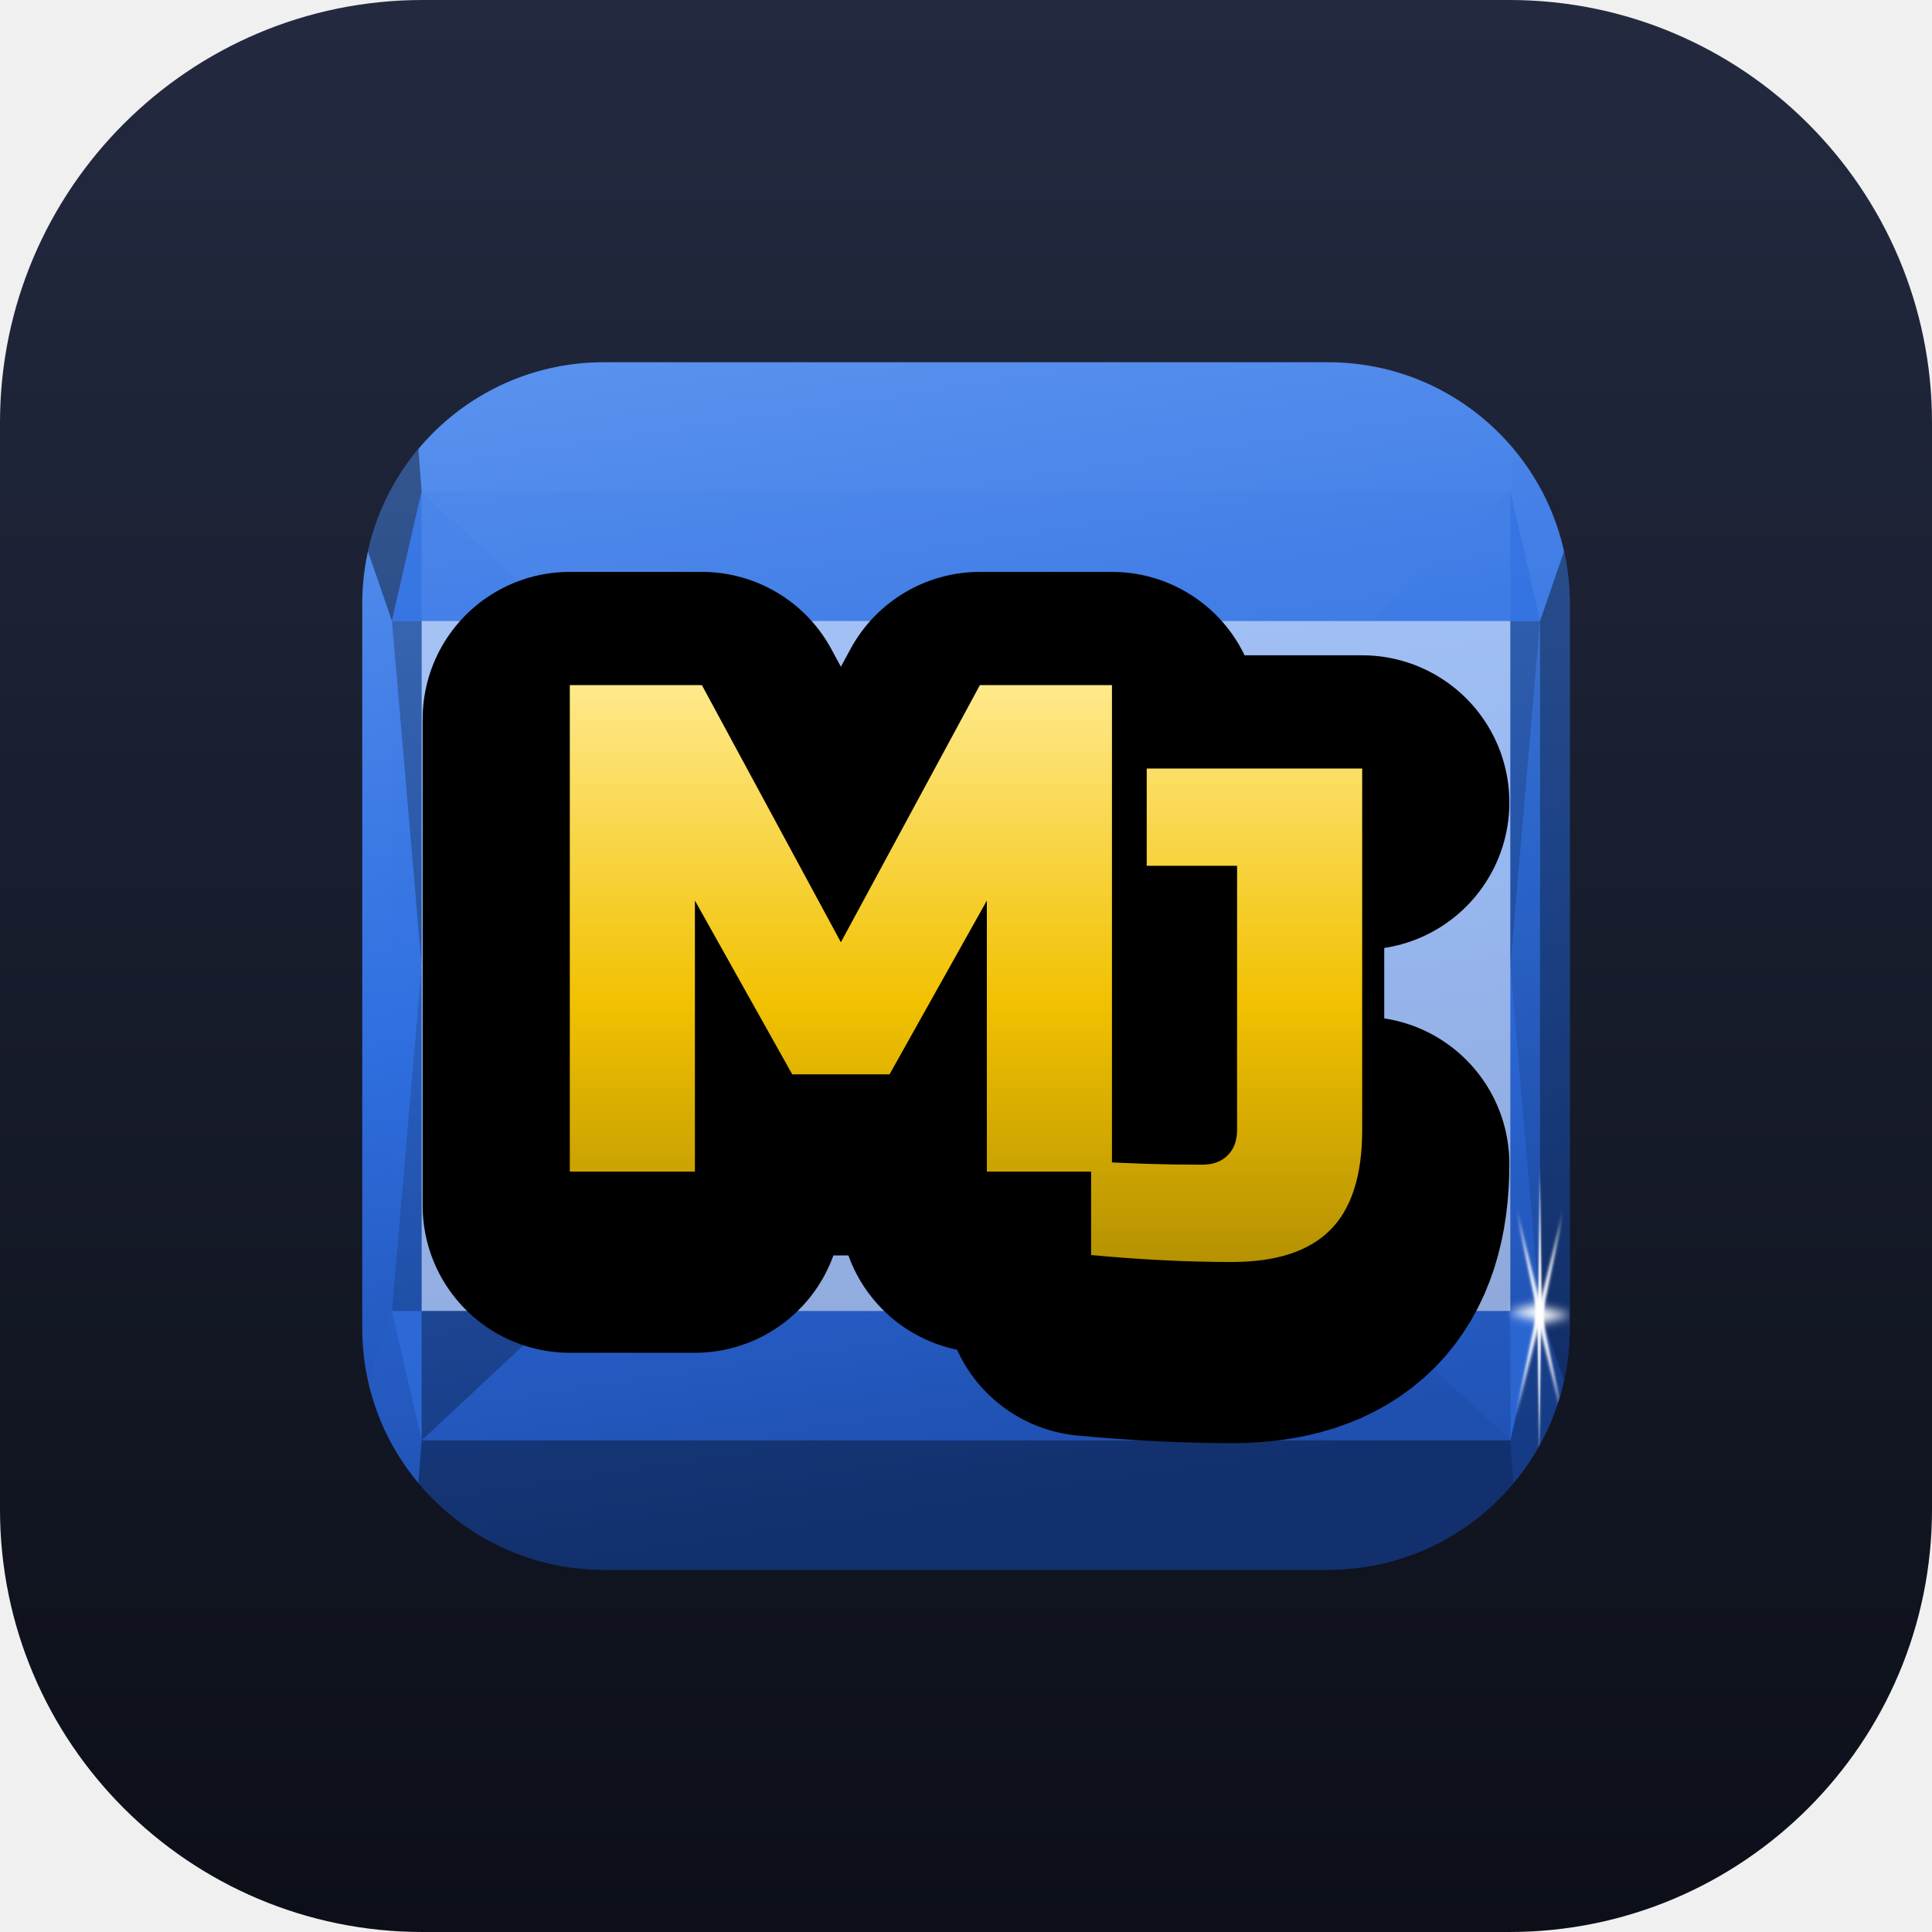
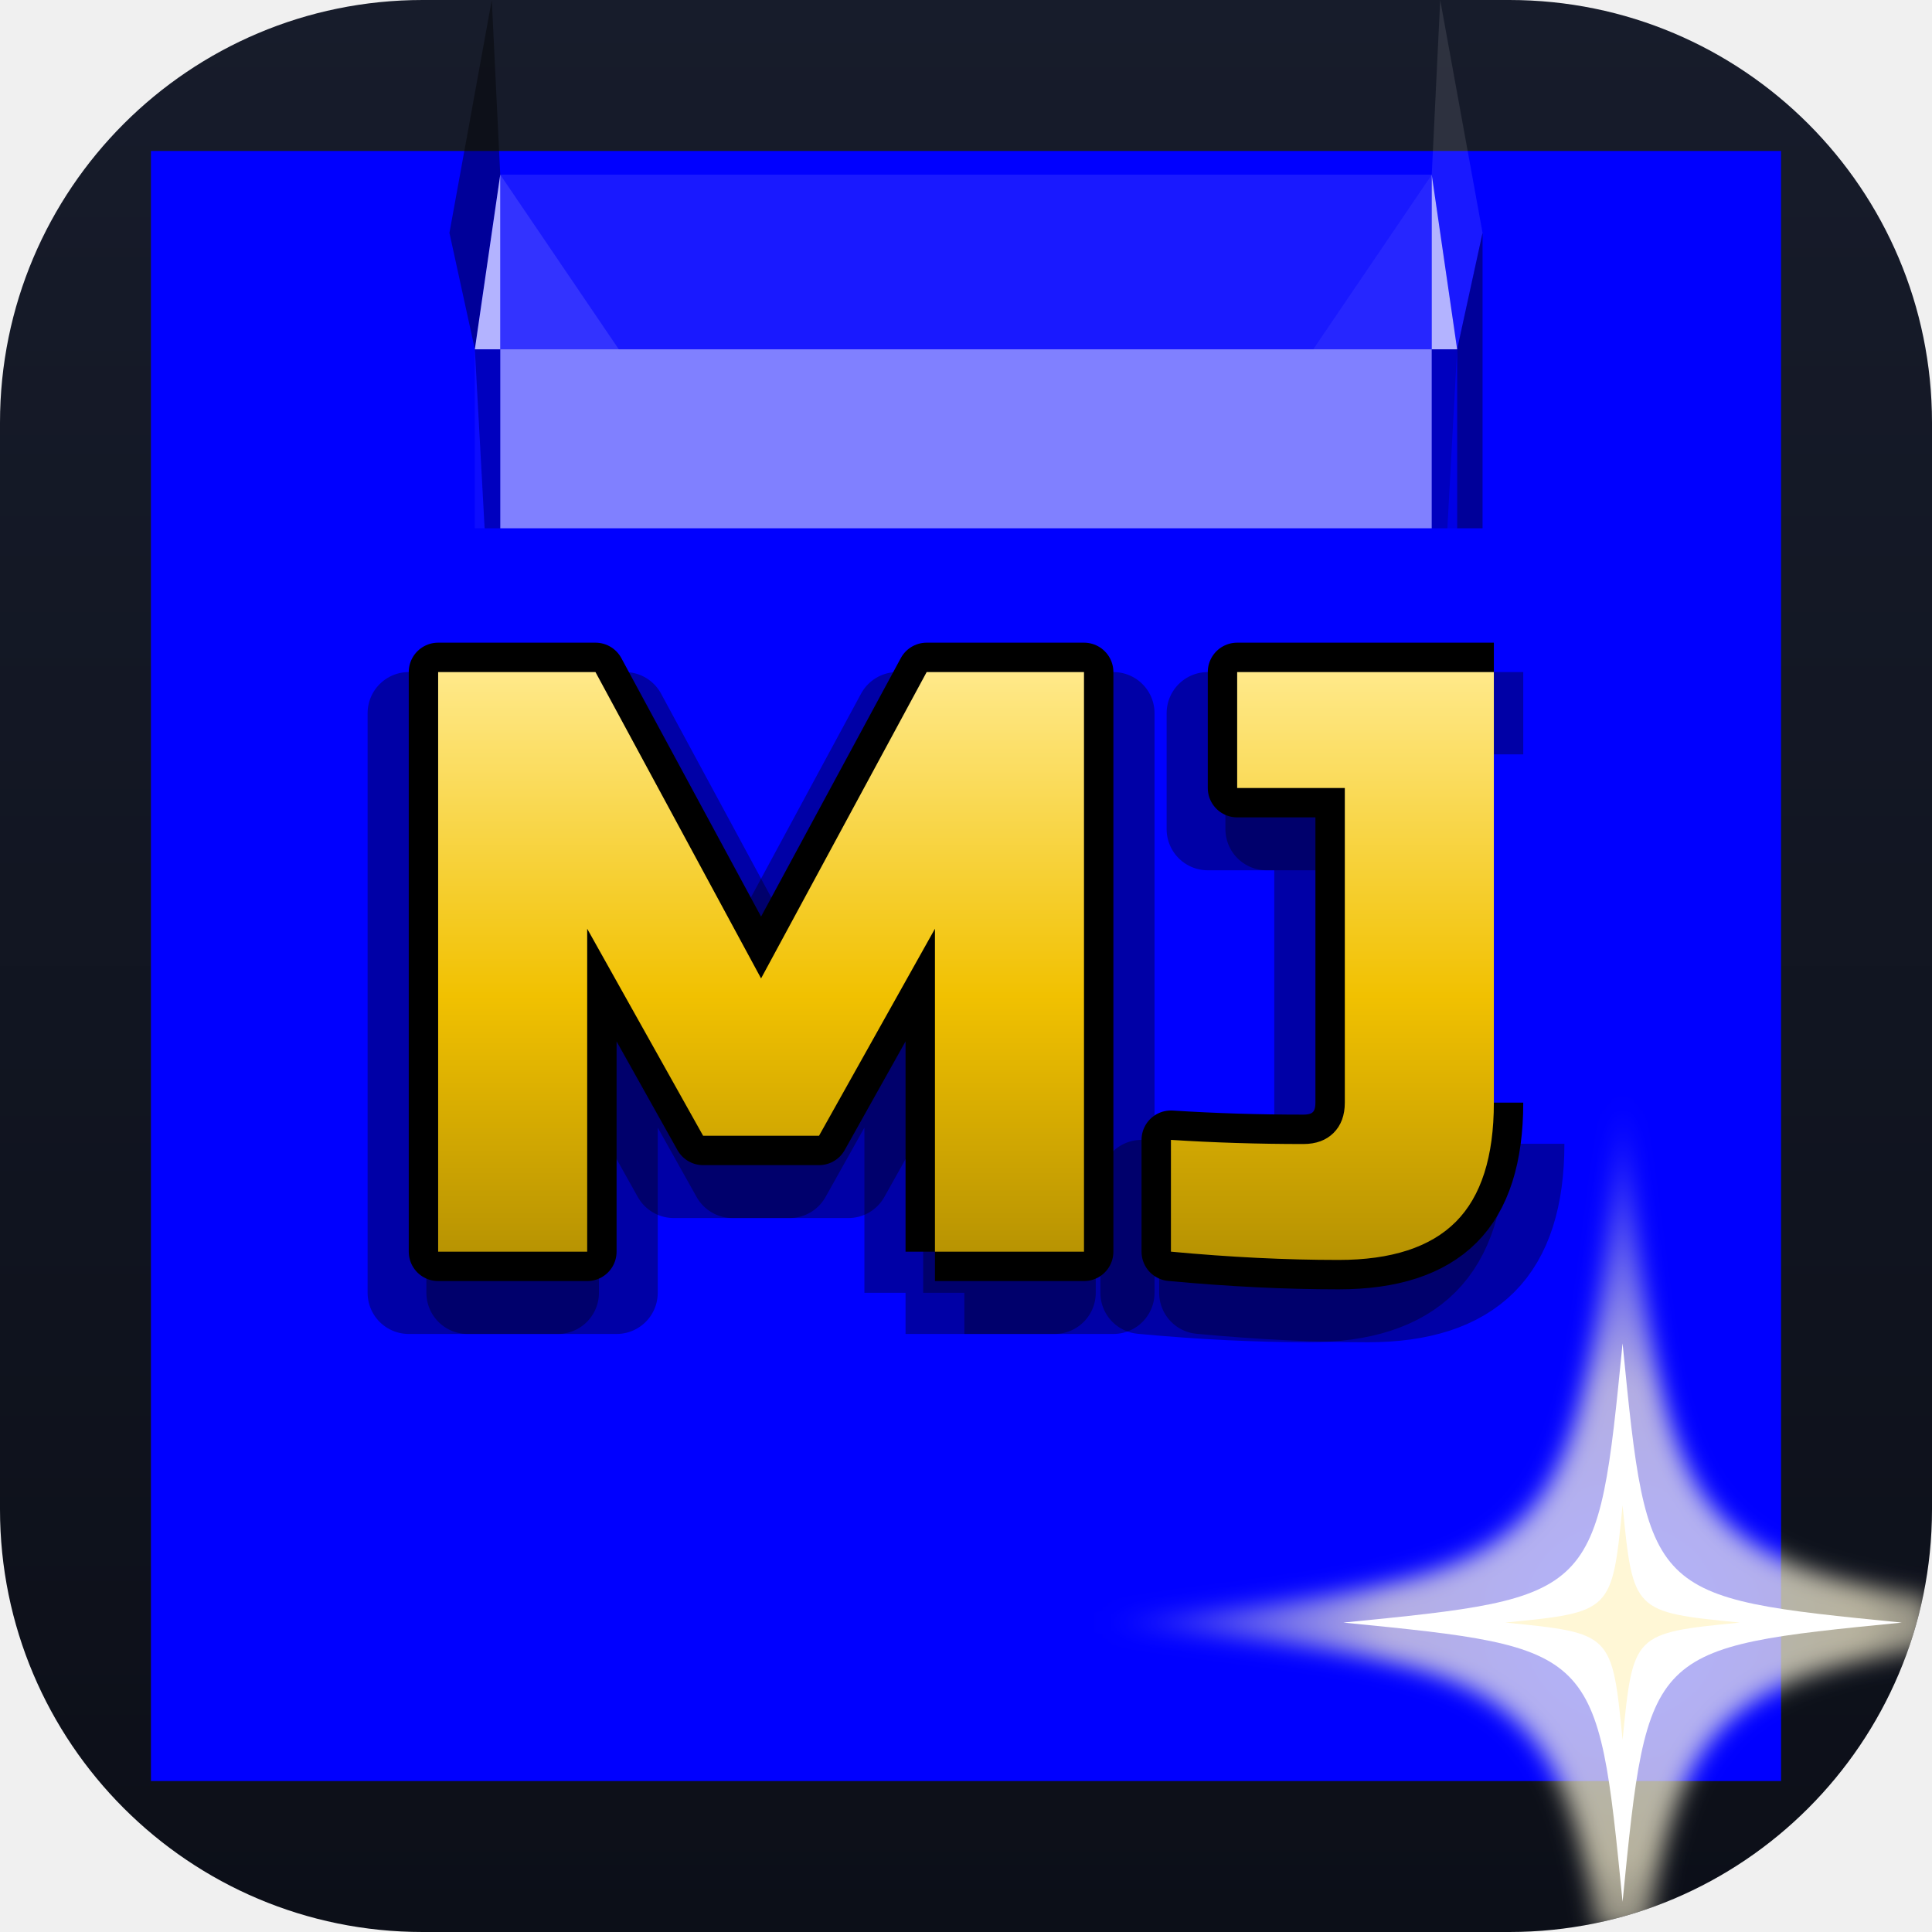
<svg xmlns="http://www.w3.org/2000/svg" width="512" height="512" viewBox="0 0 512 512" role="img" aria-label="Blue jewel with gold MJ monogram">
  <defs>
    <linearGradient id="a-bg" x1="0" y1="0" x2="0" y2="1">
-       <stop offset="0%" stop-color="#232a40" />
+       <stop offset="0%" stop-color="#171c2b" />
      <stop offset="100%" stop-color="#0c0f18" />
-     </linearGradient>
-     <linearGradient id="a-blue" x1="0" y1="0" x2="0.15" y2="1">
-       <stop offset="0%" stop-color="#5b93ef" />
-       <stop offset="55%" stop-color="#2f6fe0" />
-       <stop offset="100%" stop-color="#1c4aa8" />
    </linearGradient>
    <linearGradient id="a-gold" x1="0" y1="0" x2="0" y2="1">
      <stop offset="0%" stop-color="#ffe98a" />
      <stop offset="55%" stop-color="#f1c101" />
      <stop offset="100%" stop-color="#b69202" />
    </linearGradient>
-     <clipPath id="a-clip">
-       <rect x="96" y="96" width="320" height="320" rx="64" />
+     <radialGradient id="a-sparkle" cx="0.5" cy="0.5" r="0.5">
+       <stop offset="0%" stop-color="#ffffff" />
+       <stop offset="45%" stop-color="#fff7d6" />
+       <stop offset="100%" stop-color="#fff7d6" stop-opacity="0" />
+     </radialGradient>
+     <filter id="a-sparkblur" x="-80%" y="-80%" width="260%" height="260%">
+       <feGaussianBlur stdDeviation="3" />
+     </filter>
+     <clipPath id="a-frame">
+       <rect width="512" height="512" rx="112" />
    </clipPath>
    <linearGradient id="a-w1">
      <stop style="stop-color:#ffffff;stop-opacity:1;" offset="0" id="stop5936" />
    </linearGradient>
    <linearGradient id="a-w2">
      <stop style="stop-color:#ffffff;stop-opacity:1;" offset="0" id="stop5896" />
      <stop style="stop-color:#ffffff;stop-opacity:0.965;" offset="1" id="stop5898" />
    </linearGradient>
    <linearGradient id="a-w3">
      <stop style="stop-color:#ffffff;stop-opacity:1;" offset="0" id="stop5203" />
    </linearGradient>
    <radialGradient href="#a-w2" id="a-spark" cx="340" cy="1042.362" fx="340" fy="1042.362" r="13.846" gradientUnits="userSpaceOnUse" />
    <filter id="a-blur" color-interpolation-filters="sRGB">
      <feGaussianBlur stdDeviation="0.436" id="a-blurfe" />
    </filter>
    <radialGradient href="#a-w1" id="a-gloss" cx="212.5" cy="982.362" fx="212.5" fy="982.362" r="182.5" gradientTransform="matrix(1.506849,0,0,0.2191781,-15.20548,767.0499)" gradientUnits="userSpaceOnUse" />
  </defs>
  <rect width="512" height="512" rx="112" fill="url(#a-bg)" />
-   <rect x="96" y="96" width="320" height="320" rx="64" fill="url(#a-blue)" />
-   <g clip-path="url(#a-clip)">
-     <g transform="translate(96 96) scale(0.52459 2.28571)">
-       <g transform="translate(0,-912.3622)">
-         <path id="path5470" d="m 30,942.362 550,0 0,80 -550,0 z" style="opacity:0.5;fill:url(#a-gloss);fill-opacity:1;stroke:none" />
-         <path id="path5470-1" d="m 0,932.362 25,-20 5,15 -15,15 z" style="opacity:0.4;fill:#000000;fill-opacity:1;stroke:none" />
-         <path id="path5470-1-6" d="m 0,1032.362 15,-10 15,15 -5,15 z" style="opacity:0.1;fill:#2f6fe0;fill-opacity:1;stroke:none" />
-         <path id="path5470-1-6-8" d="m 580,927.362 5,-15 25,20 -15,10 z" style="opacity:0.1;fill:#2f6fe0;fill-opacity:1;stroke:none" />
-         <path id="path5470-1-8" d="m 580,1037.362 15,-15 15,10 -25,20 z" style="opacity:0.2;fill:#000000;fill-opacity:1;stroke:none" />
-         <path id="path5470-1-8-2" d="m 30,1037.362 550,0 5,15 -560,0 z" style="opacity:0.35;fill:#000000;fill-opacity:1;stroke:none" />
-         <path id="path5470-1-8-2-7" d="m 610,932.362 0,100 -15,-10 0,-80 z" style="opacity:0.4;fill:#000000;fill-opacity:1;stroke:none" />
-         <path id="path5470-1-6-7" d="m 15,1022.362 15,0 0,15 z" style="opacity:0;fill:#2f6fe0;fill-opacity:1;stroke:none" />
-         <path id="path5470-1-1" d="m 15,1022.362 15,0 0,15 z" style="opacity:0.7;fill:#2f6fe0;fill-opacity:1;stroke:none" />
-         <path id="path5470-1-1-2" d="m 30,1037.362 0,-15 70,0 z" style="opacity:0.25;fill:#000000;fill-opacity:1;stroke:none" />
-         <path id="path5470-1-1-2-6" d="m 30,1022.362 -15,0 15,-40 z" style="opacity:0.15;fill:#000000;fill-opacity:1;stroke:none" />
-         <path id="path5470-1-1-2-6-0" d="m 15,942.362 15,40 0,-40 z" style="opacity:0.25;fill:#000000;fill-opacity:1;stroke:none" />
-         <path id="path5470-1-1-2-6-4" d="m 30,982.362 -15,40 0,-80 z" style="opacity:0.05;fill:#2f6fe0;fill-opacity:1;stroke:none" />
-         <path id="path5470-1-1-2-6-9" d="m 580,1022.362 15,0 -15,-40 z" style="opacity:0.1;fill:#2f6fe0;fill-opacity:1;stroke:none" />
-         <path id="path5470-1-1-2-6-0-4" d="m 595,942.362 -15,40 0,-40 z" style="opacity:0.25;fill:#000000;fill-opacity:1;stroke:none" />
-         <path id="path5470-1-1-2-6-4-6" d="m 580,982.362 15,40 0,-80 z" style="opacity:0.1;fill:#000000;fill-opacity:1;stroke:none" />
-         <path id="path5470-1-1-0" d="m 15,942.362 15,0 0,-15 z" style="opacity:0.7;fill:#2f6fe0;fill-opacity:1;stroke:none" />
-         <path id="path5470-1-1-2-3" d="m 30,927.362 0,15 70,0 z" style="opacity:0.2;fill:#2f6fe0;fill-opacity:1;stroke:none" />
-         <path id="path5470-1-1-6" d="m 595,1022.362 -15,0 0,15 z" style="opacity:0.7;fill:#2f6fe0;fill-opacity:1;stroke:none" />
-         <path id="path5470-1-1-2-2" d="m 580,1037.362 0,-15 -70,0 z" style="opacity:0.25;fill:#2f6fe0;fill-opacity:1;stroke:none" />
-         <path id="path5470-1-1-6-4" d="m 595,942.362 -15,0 0,-15 z" style="opacity:0.7;fill:#2f6fe0;fill-opacity:1;stroke:none" />
-         <path id="path5470-1-1-2-2-5" d="m 580,927.362 0,15 -70,0 z" style="opacity:0.15;fill:#2f6fe0;fill-opacity:1;stroke:none" />
-         <path id="path5470-1-6-88" d="m 30,1037.362 70,-15 410,0 70,15 z" style="opacity:0.1;fill:#2f6fe0;fill-opacity:1;stroke:none" />
-         <path id="path5470-1-6-88-1" d="m 30,927.362 70,15 410,0 70,-15 z" style="opacity:0.1;fill:#2f6fe0;fill-opacity:1;stroke:none" />
-         <path style="fill:url(#a-spark);fill-opacity:1;fill-rule:nonzero;stroke:none;filter:url(#a-blur)" id="path5836" d="m 340.118,1029.906 0.662,10.953 8.111,-7.221 -7.277,8.213 10.841,0.629 -10.953,0.662 7.221,8.111 -8.213,-7.277 -0.629,10.841 -0.662,-10.953 -8.111,7.221 7.277,-8.213 -10.841,-0.629 10.953,-0.662 -7.221,-8.111 8.213,7.277 z" transform="matrix(1.324015,0,0,1.324015,144.5979,-357.4278)" />
+   <g clip-path="url(#a-frame)">
+     <g>
+       <g>
+         <rect x="40" y="40" width="432" height="432" fill="#0000ff" />
+         <clipPath id="a-capL">
+           <rect x="0" y="0" width="30" height="140" />
+         </clipPath>
+         <g clip-path="url(#a-capL)">
+           <g transform="translate(40 0) scale(3.08571 3.08571) translate(0 -912.3622)">
+             <path id="path5470" d="m 30,942.362 550,0 0,80 -550,0 z" style="opacity:0.5;fill:url(#a-gloss);fill-opacity:1;stroke:none" />
+             <path id="path5470-1" d="m 0,932.362 25,-20 5,15 -15,15 z" style="opacity:0.4;fill:#000000;fill-opacity:1;stroke:none" />
+             <path id="path5470-1-6" d="m 0,1032.362 15,-10 15,15 -5,15 z" style="opacity:0.1;fill:#ffffff;fill-opacity:1;stroke:none" />
+             <path id="path5470-1-6-8" d="m 580,927.362 5,-15 25,20 -15,10 z" style="opacity:0.1;fill:#ffffff;fill-opacity:1;stroke:none" />
+             <path id="path5470-1-8" d="m 580,1037.362 15,-15 15,10 -25,20 z" style="opacity:0.2;fill:#000000;fill-opacity:1;stroke:none" />
+             <path id="path5470-1-8-2" d="m 30,1037.362 550,0 5,15 -560,0 z" style="opacity:0.35;fill:#000000;fill-opacity:1;stroke:none" />
+             <path id="path5470-1-8-2-7" d="m 610,932.362 0,100 -15,-10 0,-80 z" style="opacity:0.4;fill:#000000;fill-opacity:1;stroke:none" />
+             <path id="path5470-1-6-7" d="m 15,1022.362 15,0 0,15 z" style="opacity:0;fill:#ffffff;fill-opacity:1;stroke:none" />
+             <path id="path5470-1-1" d="m 15,1022.362 15,0 0,15 z" style="opacity:0.7;fill:#ffffff;fill-opacity:1;stroke:none" />
+             <path id="path5470-1-1-2" d="m 30,1037.362 0,-15 70,0 z" style="opacity:0.25;fill:#000000;fill-opacity:1;stroke:none" />
+             <path id="path5470-1-1-2-6" d="m 30,1022.362 -15,0 15,-40 z" style="opacity:0.15;fill:#000000;fill-opacity:1;stroke:none" />
+             <path id="path5470-1-1-2-6-0" d="m 15,942.362 15,40 0,-40 z" style="opacity:0.25;fill:#000000;fill-opacity:1;stroke:none" />
+             <path id="path5470-1-1-2-6-4" d="m 30,982.362 -15,40 0,-80 z" style="opacity:0.05;fill:#ffffff;fill-opacity:1;stroke:none" />
+             <path id="path5470-1-1-2-6-9" d="m 580,1022.362 15,0 -15,-40 z" style="opacity:0.1;fill:#ffffff;fill-opacity:1;stroke:none" />
+             <path id="path5470-1-1-2-6-0-4" d="m 595,942.362 -15,40 0,-40 z" style="opacity:0.25;fill:#000000;fill-opacity:1;stroke:none" />
+             <path id="path5470-1-1-2-6-4-6" d="m 580,982.362 15,40 0,-80 z" style="opacity:0.1;fill:#000000;fill-opacity:1;stroke:none" />
+             <path id="path5470-1-1-0" d="m 15,942.362 15,0 0,-15 z" style="opacity:0.7;fill:#ffffff;fill-opacity:1;stroke:none" />
+             <path id="path5470-1-1-2-3" d="m 30,927.362 0,15 70,0 z" style="opacity:0.2;fill:#ffffff;fill-opacity:1;stroke:none" />
+             <path id="path5470-1-1-6" d="m 595,1022.362 -15,0 0,15 z" style="opacity:0.7;fill:#ffffff;fill-opacity:1;stroke:none" />
+             <path id="path5470-1-1-2-2" d="m 580,1037.362 0,-15 -70,0 z" style="opacity:0.25;fill:#ffffff;fill-opacity:1;stroke:none" />
+             <path id="path5470-1-1-6-4" d="m 595,942.362 -15,0 0,-15 z" style="opacity:0.7;fill:#ffffff;fill-opacity:1;stroke:none" />
+             <path id="path5470-1-1-2-2-5" d="m 580,927.362 0,15 -70,0 z" style="opacity:0.15;fill:#ffffff;fill-opacity:1;stroke:none" />
+             <path id="path5470-1-6-88" d="m 30,1037.362 70,-15 410,0 70,15 z" style="opacity:0.1;fill:#ffffff;fill-opacity:1;stroke:none" />
+             <path id="path5470-1-6-88-1" d="m 30,927.362 70,15 410,0 70,-15 z" style="opacity:0.1;fill:#ffffff;fill-opacity:1;stroke:none" />
+             <path style="fill:url(#a-spark);fill-opacity:1;fill-rule:nonzero;stroke:none;filter:url(#a-blur)" id="path5836" d="m 340.118,1029.906 0.662,10.953 8.111,-7.221 -7.277,8.213 10.841,0.629 -10.953,0.662 7.221,8.111 -8.213,-7.277 -0.629,10.841 -0.662,-10.953 -8.111,7.221 7.277,-8.213 -10.841,-0.629 10.953,-0.662 -7.221,-8.111 8.213,7.277 z" transform="matrix(1.324015,0,0,1.324015,144.5979,-357.4278)" />
+           </g>
+         </g>
+         <clipPath id="a-mid">
+           <rect x="30" y="0" width="550" height="140" />
+         </clipPath>
+         <g clip-path="url(#a-mid)">
+           <g transform="translate(132.5714 0) scale(0.44883 3.08571) translate(-30 -912.3622)">
+             <path id="path5470" d="m 30,942.362 550,0 0,80 -550,0 z" style="opacity:0.5;fill:url(#a-gloss);fill-opacity:1;stroke:none" />
+             <path id="path5470-1" d="m 0,932.362 25,-20 5,15 -15,15 z" style="opacity:0.4;fill:#000000;fill-opacity:1;stroke:none" />
+             <path id="path5470-1-6" d="m 0,1032.362 15,-10 15,15 -5,15 z" style="opacity:0.1;fill:#ffffff;fill-opacity:1;stroke:none" />
+             <path id="path5470-1-6-8" d="m 580,927.362 5,-15 25,20 -15,10 z" style="opacity:0.1;fill:#ffffff;fill-opacity:1;stroke:none" />
+             <path id="path5470-1-8" d="m 580,1037.362 15,-15 15,10 -25,20 z" style="opacity:0.2;fill:#000000;fill-opacity:1;stroke:none" />
+             <path id="path5470-1-8-2" d="m 30,1037.362 550,0 5,15 -560,0 z" style="opacity:0.35;fill:#000000;fill-opacity:1;stroke:none" />
+             <path id="path5470-1-8-2-7" d="m 610,932.362 0,100 -15,-10 0,-80 z" style="opacity:0.4;fill:#000000;fill-opacity:1;stroke:none" />
+             <path id="path5470-1-6-7" d="m 15,1022.362 15,0 0,15 z" style="opacity:0;fill:#ffffff;fill-opacity:1;stroke:none" />
+             <path id="path5470-1-1" d="m 15,1022.362 15,0 0,15 z" style="opacity:0.7;fill:#ffffff;fill-opacity:1;stroke:none" />
+             <path id="path5470-1-1-2" d="m 30,1037.362 0,-15 70,0 z" style="opacity:0.25;fill:#000000;fill-opacity:1;stroke:none" />
+             <path id="path5470-1-1-2-6" d="m 30,1022.362 -15,0 15,-40 z" style="opacity:0.15;fill:#000000;fill-opacity:1;stroke:none" />
+             <path id="path5470-1-1-2-6-0" d="m 15,942.362 15,40 0,-40 z" style="opacity:0.25;fill:#000000;fill-opacity:1;stroke:none" />
+             <path id="path5470-1-1-2-6-4" d="m 30,982.362 -15,40 0,-80 z" style="opacity:0.05;fill:#ffffff;fill-opacity:1;stroke:none" />
+             <path id="path5470-1-1-2-6-9" d="m 580,1022.362 15,0 -15,-40 z" style="opacity:0.1;fill:#ffffff;fill-opacity:1;stroke:none" />
+             <path id="path5470-1-1-2-6-0-4" d="m 595,942.362 -15,40 0,-40 z" style="opacity:0.25;fill:#000000;fill-opacity:1;stroke:none" />
+             <path id="path5470-1-1-2-6-4-6" d="m 580,982.362 15,40 0,-80 z" style="opacity:0.1;fill:#000000;fill-opacity:1;stroke:none" />
+             <path id="path5470-1-1-0" d="m 15,942.362 15,0 0,-15 z" style="opacity:0.7;fill:#ffffff;fill-opacity:1;stroke:none" />
+             <path id="path5470-1-1-2-3" d="m 30,927.362 0,15 70,0 z" style="opacity:0.2;fill:#ffffff;fill-opacity:1;stroke:none" />
+             <path id="path5470-1-1-6" d="m 595,1022.362 -15,0 0,15 z" style="opacity:0.7;fill:#ffffff;fill-opacity:1;stroke:none" />
+             <path id="path5470-1-1-2-2" d="m 580,1037.362 0,-15 -70,0 z" style="opacity:0.25;fill:#ffffff;fill-opacity:1;stroke:none" />
+             <path id="path5470-1-1-6-4" d="m 595,942.362 -15,0 0,-15 z" style="opacity:0.7;fill:#ffffff;fill-opacity:1;stroke:none" />
+             <path id="path5470-1-1-2-2-5" d="m 580,927.362 0,15 -70,0 z" style="opacity:0.15;fill:#ffffff;fill-opacity:1;stroke:none" />
+             <path id="path5470-1-6-88" d="m 30,1037.362 70,-15 410,0 70,15 z" style="opacity:0.1;fill:#ffffff;fill-opacity:1;stroke:none" />
+             <path id="path5470-1-6-88-1" d="m 30,927.362 70,15 410,0 70,-15 z" style="opacity:0.1;fill:#ffffff;fill-opacity:1;stroke:none" />
+             <path style="fill:url(#a-spark);fill-opacity:1;fill-rule:nonzero;stroke:none;filter:url(#a-blur)" id="path5836" d="m 340.118,1029.906 0.662,10.953 8.111,-7.221 -7.277,8.213 10.841,0.629 -10.953,0.662 7.221,8.111 -8.213,-7.277 -0.629,10.841 -0.662,-10.953 -8.111,7.221 7.277,-8.213 -10.841,-0.629 10.953,-0.662 -7.221,-8.111 8.213,7.277 z" transform="matrix(1.324015,0,0,1.324015,144.5979,-357.4278)" />
+           </g>
+         </g>
+         <clipPath id="a-capR">
+           <rect x="580" y="0" width="30" height="140" />
+         </clipPath>
+         <g clip-path="url(#a-capR)">
+           <g transform="translate(379.4286 0) scale(3.08571 3.08571) translate(-580 -912.3622)">
+             <path id="path5470" d="m 30,942.362 550,0 0,80 -550,0 z" style="opacity:0.5;fill:url(#a-gloss);fill-opacity:1;stroke:none" />
+             <path id="path5470-1" d="m 0,932.362 25,-20 5,15 -15,15 z" style="opacity:0.4;fill:#000000;fill-opacity:1;stroke:none" />
+             <path id="path5470-1-6" d="m 0,1032.362 15,-10 15,15 -5,15 z" style="opacity:0.1;fill:#ffffff;fill-opacity:1;stroke:none" />
+             <path id="path5470-1-6-8" d="m 580,927.362 5,-15 25,20 -15,10 z" style="opacity:0.1;fill:#ffffff;fill-opacity:1;stroke:none" />
+             <path id="path5470-1-8" d="m 580,1037.362 15,-15 15,10 -25,20 z" style="opacity:0.2;fill:#000000;fill-opacity:1;stroke:none" />
+             <path id="path5470-1-8-2" d="m 30,1037.362 550,0 5,15 -560,0 z" style="opacity:0.35;fill:#000000;fill-opacity:1;stroke:none" />
+             <path id="path5470-1-8-2-7" d="m 610,932.362 0,100 -15,-10 0,-80 z" style="opacity:0.4;fill:#000000;fill-opacity:1;stroke:none" />
+             <path id="path5470-1-6-7" d="m 15,1022.362 15,0 0,15 z" style="opacity:0;fill:#ffffff;fill-opacity:1;stroke:none" />
+             <path id="path5470-1-1" d="m 15,1022.362 15,0 0,15 z" style="opacity:0.7;fill:#ffffff;fill-opacity:1;stroke:none" />
+             <path id="path5470-1-1-2" d="m 30,1037.362 0,-15 70,0 z" style="opacity:0.25;fill:#000000;fill-opacity:1;stroke:none" />
+             <path id="path5470-1-1-2-6" d="m 30,1022.362 -15,0 15,-40 z" style="opacity:0.15;fill:#000000;fill-opacity:1;stroke:none" />
+             <path id="path5470-1-1-2-6-0" d="m 15,942.362 15,40 0,-40 z" style="opacity:0.25;fill:#000000;fill-opacity:1;stroke:none" />
+             <path id="path5470-1-1-2-6-4" d="m 30,982.362 -15,40 0,-80 z" style="opacity:0.05;fill:#ffffff;fill-opacity:1;stroke:none" />
+             <path id="path5470-1-1-2-6-9" d="m 580,1022.362 15,0 -15,-40 z" style="opacity:0.1;fill:#ffffff;fill-opacity:1;stroke:none" />
+             <path id="path5470-1-1-2-6-0-4" d="m 595,942.362 -15,40 0,-40 z" style="opacity:0.25;fill:#000000;fill-opacity:1;stroke:none" />
+             <path id="path5470-1-1-2-6-4-6" d="m 580,982.362 15,40 0,-80 z" style="opacity:0.1;fill:#000000;fill-opacity:1;stroke:none" />
+             <path id="path5470-1-1-0" d="m 15,942.362 15,0 0,-15 z" style="opacity:0.7;fill:#ffffff;fill-opacity:1;stroke:none" />
+             <path id="path5470-1-1-2-3" d="m 30,927.362 0,15 70,0 z" style="opacity:0.2;fill:#ffffff;fill-opacity:1;stroke:none" />
+             <path id="path5470-1-1-6" d="m 595,1022.362 -15,0 0,15 z" style="opacity:0.7;fill:#ffffff;fill-opacity:1;stroke:none" />
+             <path id="path5470-1-1-2-2" d="m 580,1037.362 0,-15 -70,0 z" style="opacity:0.25;fill:#ffffff;fill-opacity:1;stroke:none" />
+             <path id="path5470-1-1-6-4" d="m 595,942.362 -15,0 0,-15 z" style="opacity:0.7;fill:#ffffff;fill-opacity:1;stroke:none" />
+             <path id="path5470-1-1-2-2-5" d="m 580,927.362 0,15 -70,0 z" style="opacity:0.15;fill:#ffffff;fill-opacity:1;stroke:none" />
+             <path id="path5470-1-6-88" d="m 30,1037.362 70,-15 410,0 70,15 z" style="opacity:0.1;fill:#ffffff;fill-opacity:1;stroke:none" />
+             <path id="path5470-1-6-88-1" d="m 30,927.362 70,15 410,0 70,-15 z" style="opacity:0.1;fill:#ffffff;fill-opacity:1;stroke:none" />
+             <path style="fill:url(#a-spark);fill-opacity:1;fill-rule:nonzero;stroke:none;filter:url(#a-blur)" id="path5836" d="m 340.118,1029.906 0.662,10.953 8.111,-7.221 -7.277,8.213 10.841,0.629 -10.953,0.662 7.221,8.111 -8.213,-7.277 -0.629,10.841 -0.662,-10.953 -8.111,7.221 7.277,-8.213 -10.841,-0.629 10.953,-0.662 -7.221,-8.111 8.213,7.277 z" transform="matrix(1.324015,0,0,1.324015,144.5979,-357.4278)" />
+           </g>
+         </g>
      </g>
    </g>
+     <path d="M660 0L660-390L520-140L380-140L240-390L240 0L60 0L60-700L250-700L450-330L650-700L840-700L840 0L660 0M1335-180Q1335-82 1289-36Q1243 10 1147.50 10Q1052 10 945 0L945-135Q1023-130 1105-130Q1128-130 1141.50-143.50Q1155-157 1155-180L1155-560L1025-560L1025-700L1335-700" transform="translate(256 256) scale(0.21943) translate(-697.5 345) translate(35.5 49.7)" fill="none" stroke="#000000" stroke-width="99.4" stroke-linejoin="round" opacity="0.35" />
+     <path d="M660 0L660-390L520-140L380-140L240-390L240 0L60 0L60-700L250-700L450-330L650-700L840-700L840 0L660 0M1335-180Q1335-82 1289-36Q1243 10 1147.50 10Q1052 10 945 0L945-135Q1023-130 1105-130Q1128-130 1141.50-143.50Q1155-157 1155-180L1155-560L1025-560L1025-700L1335-700" transform="translate(256 256) scale(0.21943) translate(-697.5 345) translate(-35.5 49.7)" fill="none" stroke="#000000" stroke-width="99.4" stroke-linejoin="round" opacity="0.35" />
+     <path d="M660 0L660-390L520-140L380-140L240-390L240 0L60 0L60-700L250-700L450-330L650-700L840-700L840 0L660 0M1335-180Q1335-82 1289-36Q1243 10 1147.50 10Q1052 10 945 0L945-135Q1023-130 1105-130Q1128-130 1141.50-143.50Q1155-157 1155-180L1155-560L1025-560L1025-700L1335-700" transform="translate(256 256) scale(0.21943) translate(-697.5 345)" fill="none" stroke="#000000" stroke-width="71.0" stroke-linejoin="round" />
+     <path d="M660 0L660-390L520-140L380-140L240-390L240 0L60 0L60-700L250-700L450-330L650-700L840-700L840 0L660 0M1335-180Q1335-82 1289-36Q1243 10 1147.50 10Q1052 10 945 0L945-135Q1023-130 1105-130Q1128-130 1141.50-143.50Q1155-157 1155-180L1155-560L1025-560L1025-700L1335-700" transform="translate(256 256) scale(0.21943) translate(-697.5 345)" fill="url(#a-gold)" />
+     <g transform="translate(430 430)" opacity="1">
+       <path d="M 0 -140.6 C 12.654 -12.654 12.654 -12.654 140.6 0 C 12.654 12.654 12.654 12.654 0 140.6 C -12.654 12.654 -12.654 12.654 -140.6 0 C -12.654 -12.654 -12.654 -12.654 0 -140.6 Z" fill="url(#a-sparkle)" filter="url(#a-sparkblur)" opacity="0.7" />
+       <path d="M 0 -74 C 6.66 -6.66 6.66 -6.66 74 0 C 6.66 6.66 6.66 6.66 0 74 C -6.66 6.66 -6.66 6.66 -74 0 C -6.66 -6.66 -6.66 -6.66 0 -74 Z" fill="#ffffff" />
+       <path d="M 0 -31.08 C 2.797 -2.797 2.797 -2.797 31.08 0 C 2.797 2.797 2.797 2.797 0 31.08 C -2.797 2.797 -2.797 2.797 -31.08 0 C -2.797 -2.797 -2.797 -2.797 0 -31.08 Z" fill="#fff7d6" />
+     </g>
  </g>
-   <path d="M660 0L660-390L520-140L380-140L240-390L240 0L60 0L60-700L250-700L450-330L650-700L840-700L840 0L660 0M1200-60Q1200 38 1154 84Q1108 130 1012.50 130Q917 130 810 120L810-15Q888-10 970-10Q993-10 1006.50-23.50Q1020-37 1020-60L1020-440L890-440L890-580L1200-580" transform="translate(256 258) scale(0.1842) translate(-630 285) translate(0 48.85993)" fill="none" stroke="#000000" stroke-width="423.453" stroke-linejoin="round" stroke-linecap="round" />
-   <path d="M660 0L660-390L520-140L380-140L240-390L240 0L60 0L60-700L250-700L450-330L650-700L840-700L840 0L660 0M1200-60Q1200 38 1154 84Q1108 130 1012.50 130Q917 130 810 120L810-15Q888-10 970-10Q993-10 1006.50-23.50Q1020-37 1020-60L1020-440L890-440L890-580L1200-580" transform="translate(256 258) scale(0.1842) translate(-630 285)" fill="url(#a-gold)" />
</svg>
